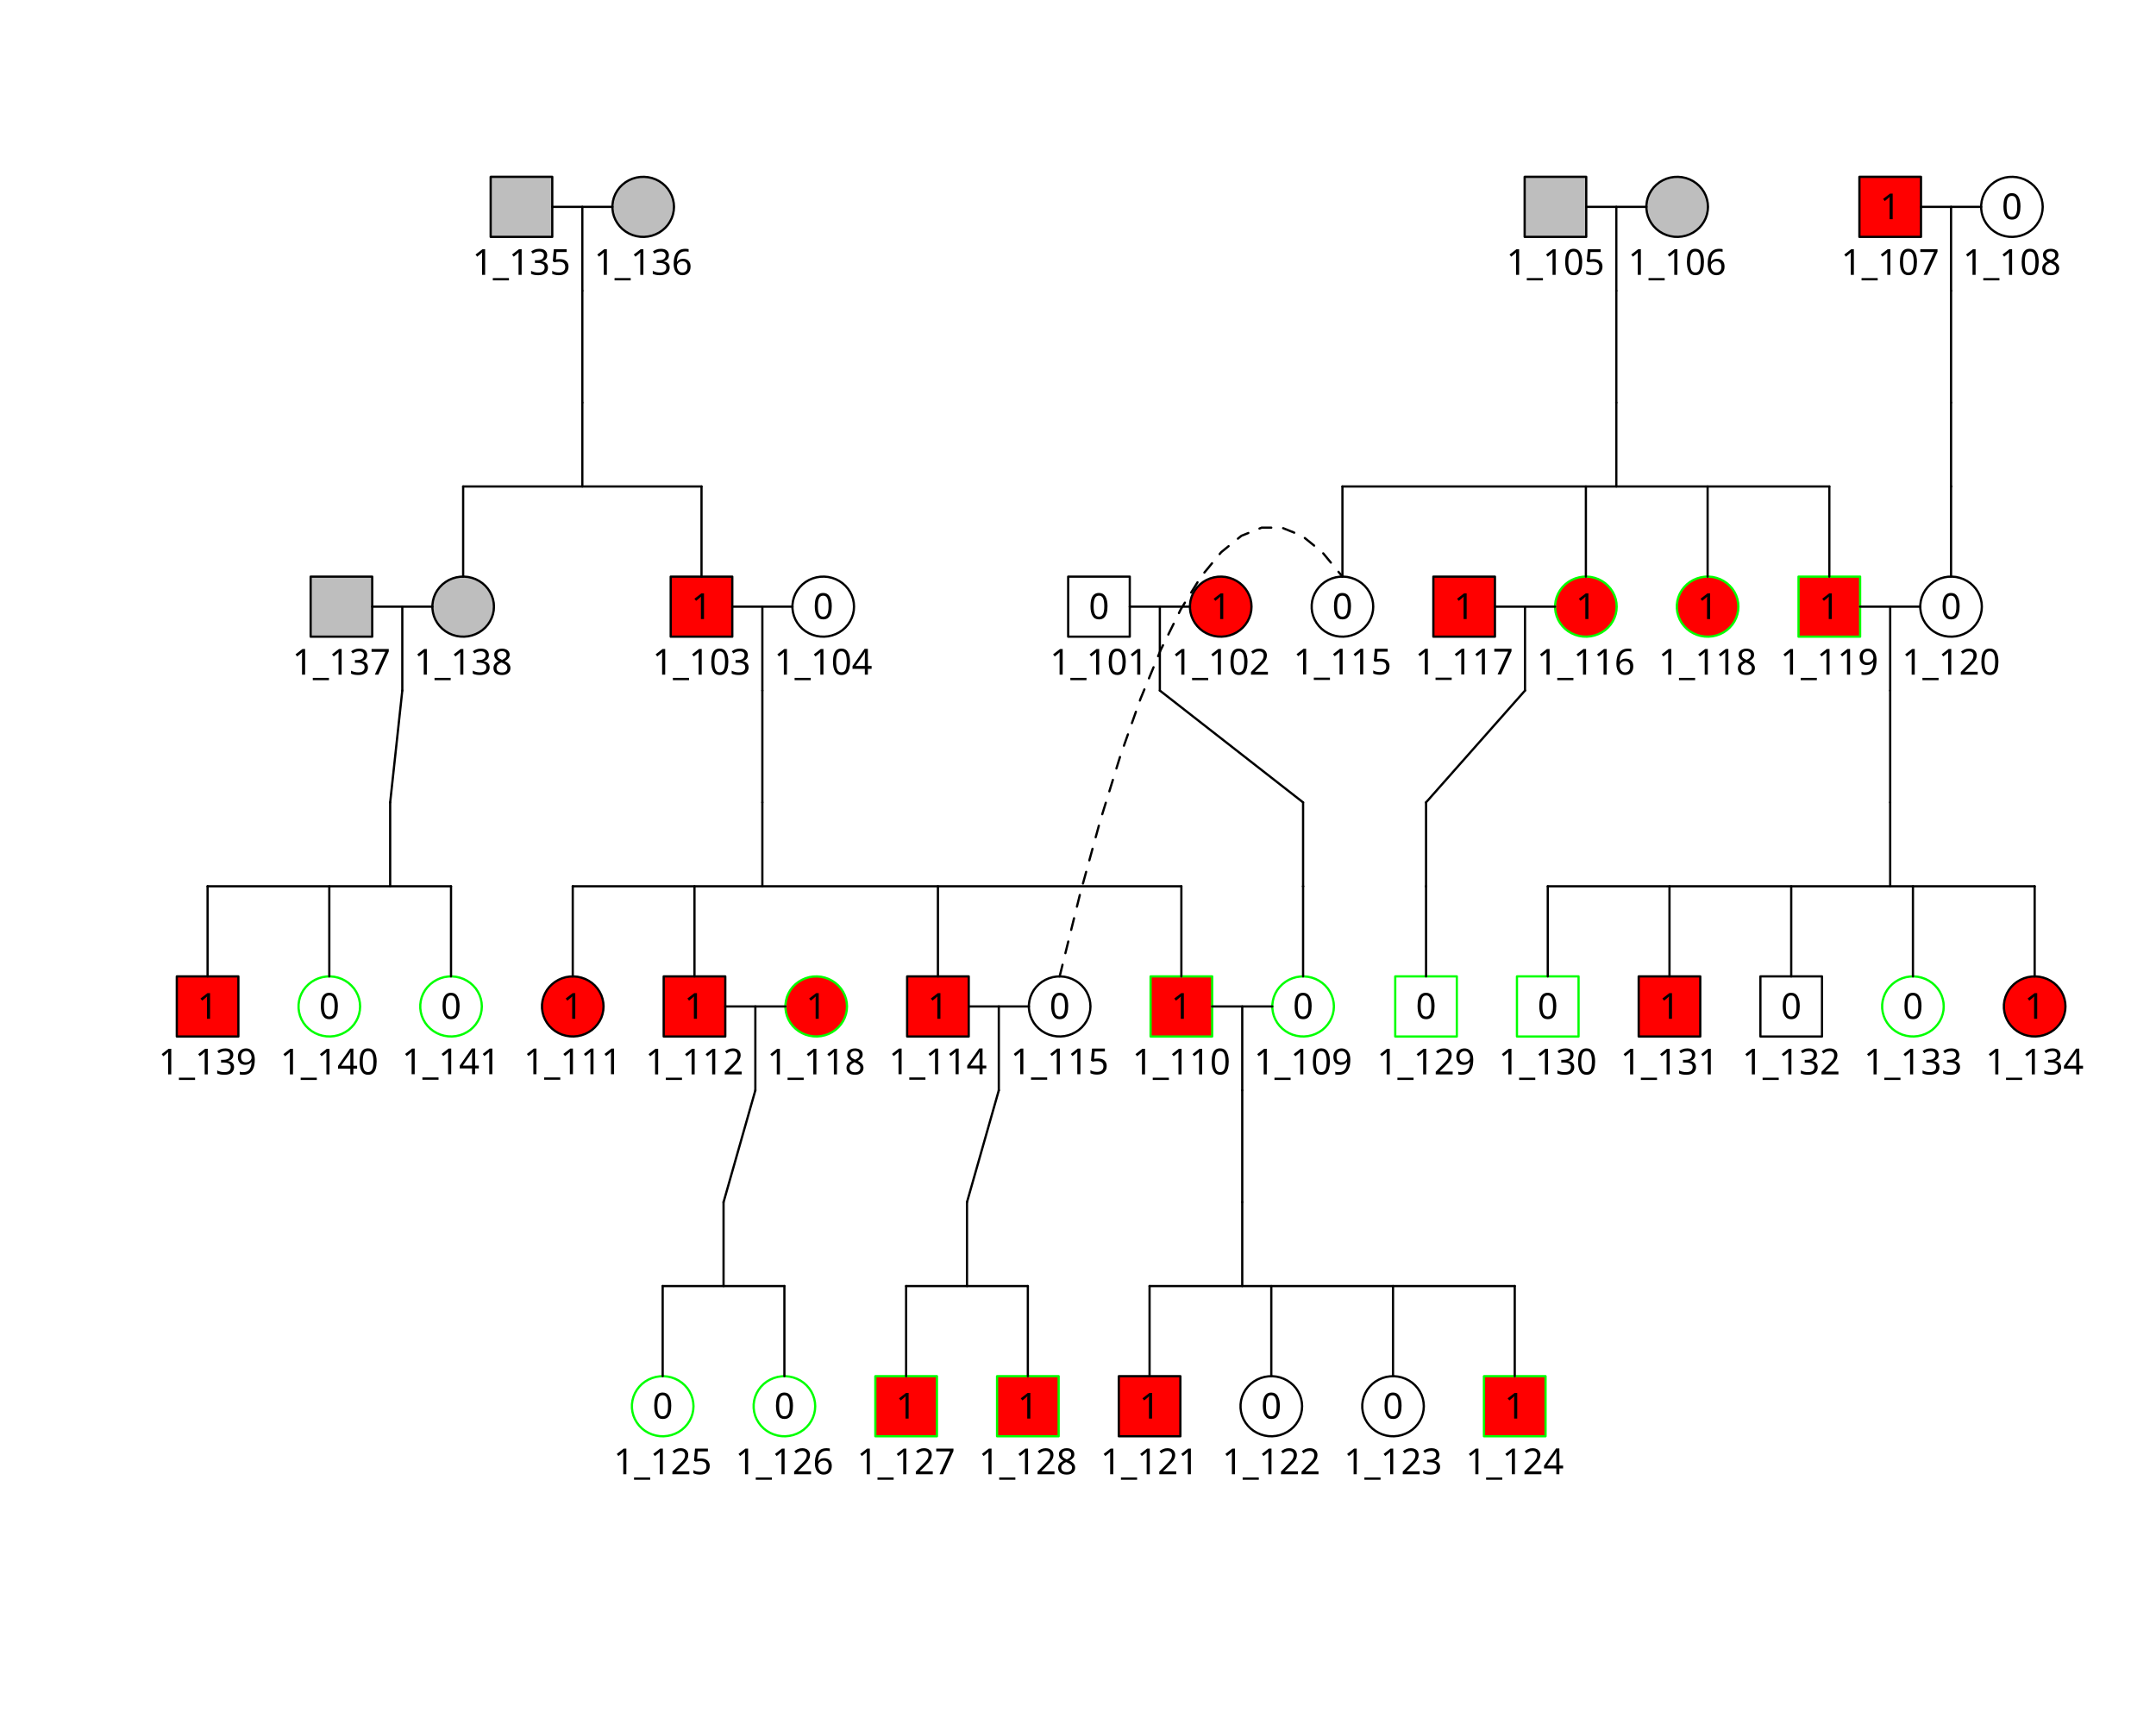
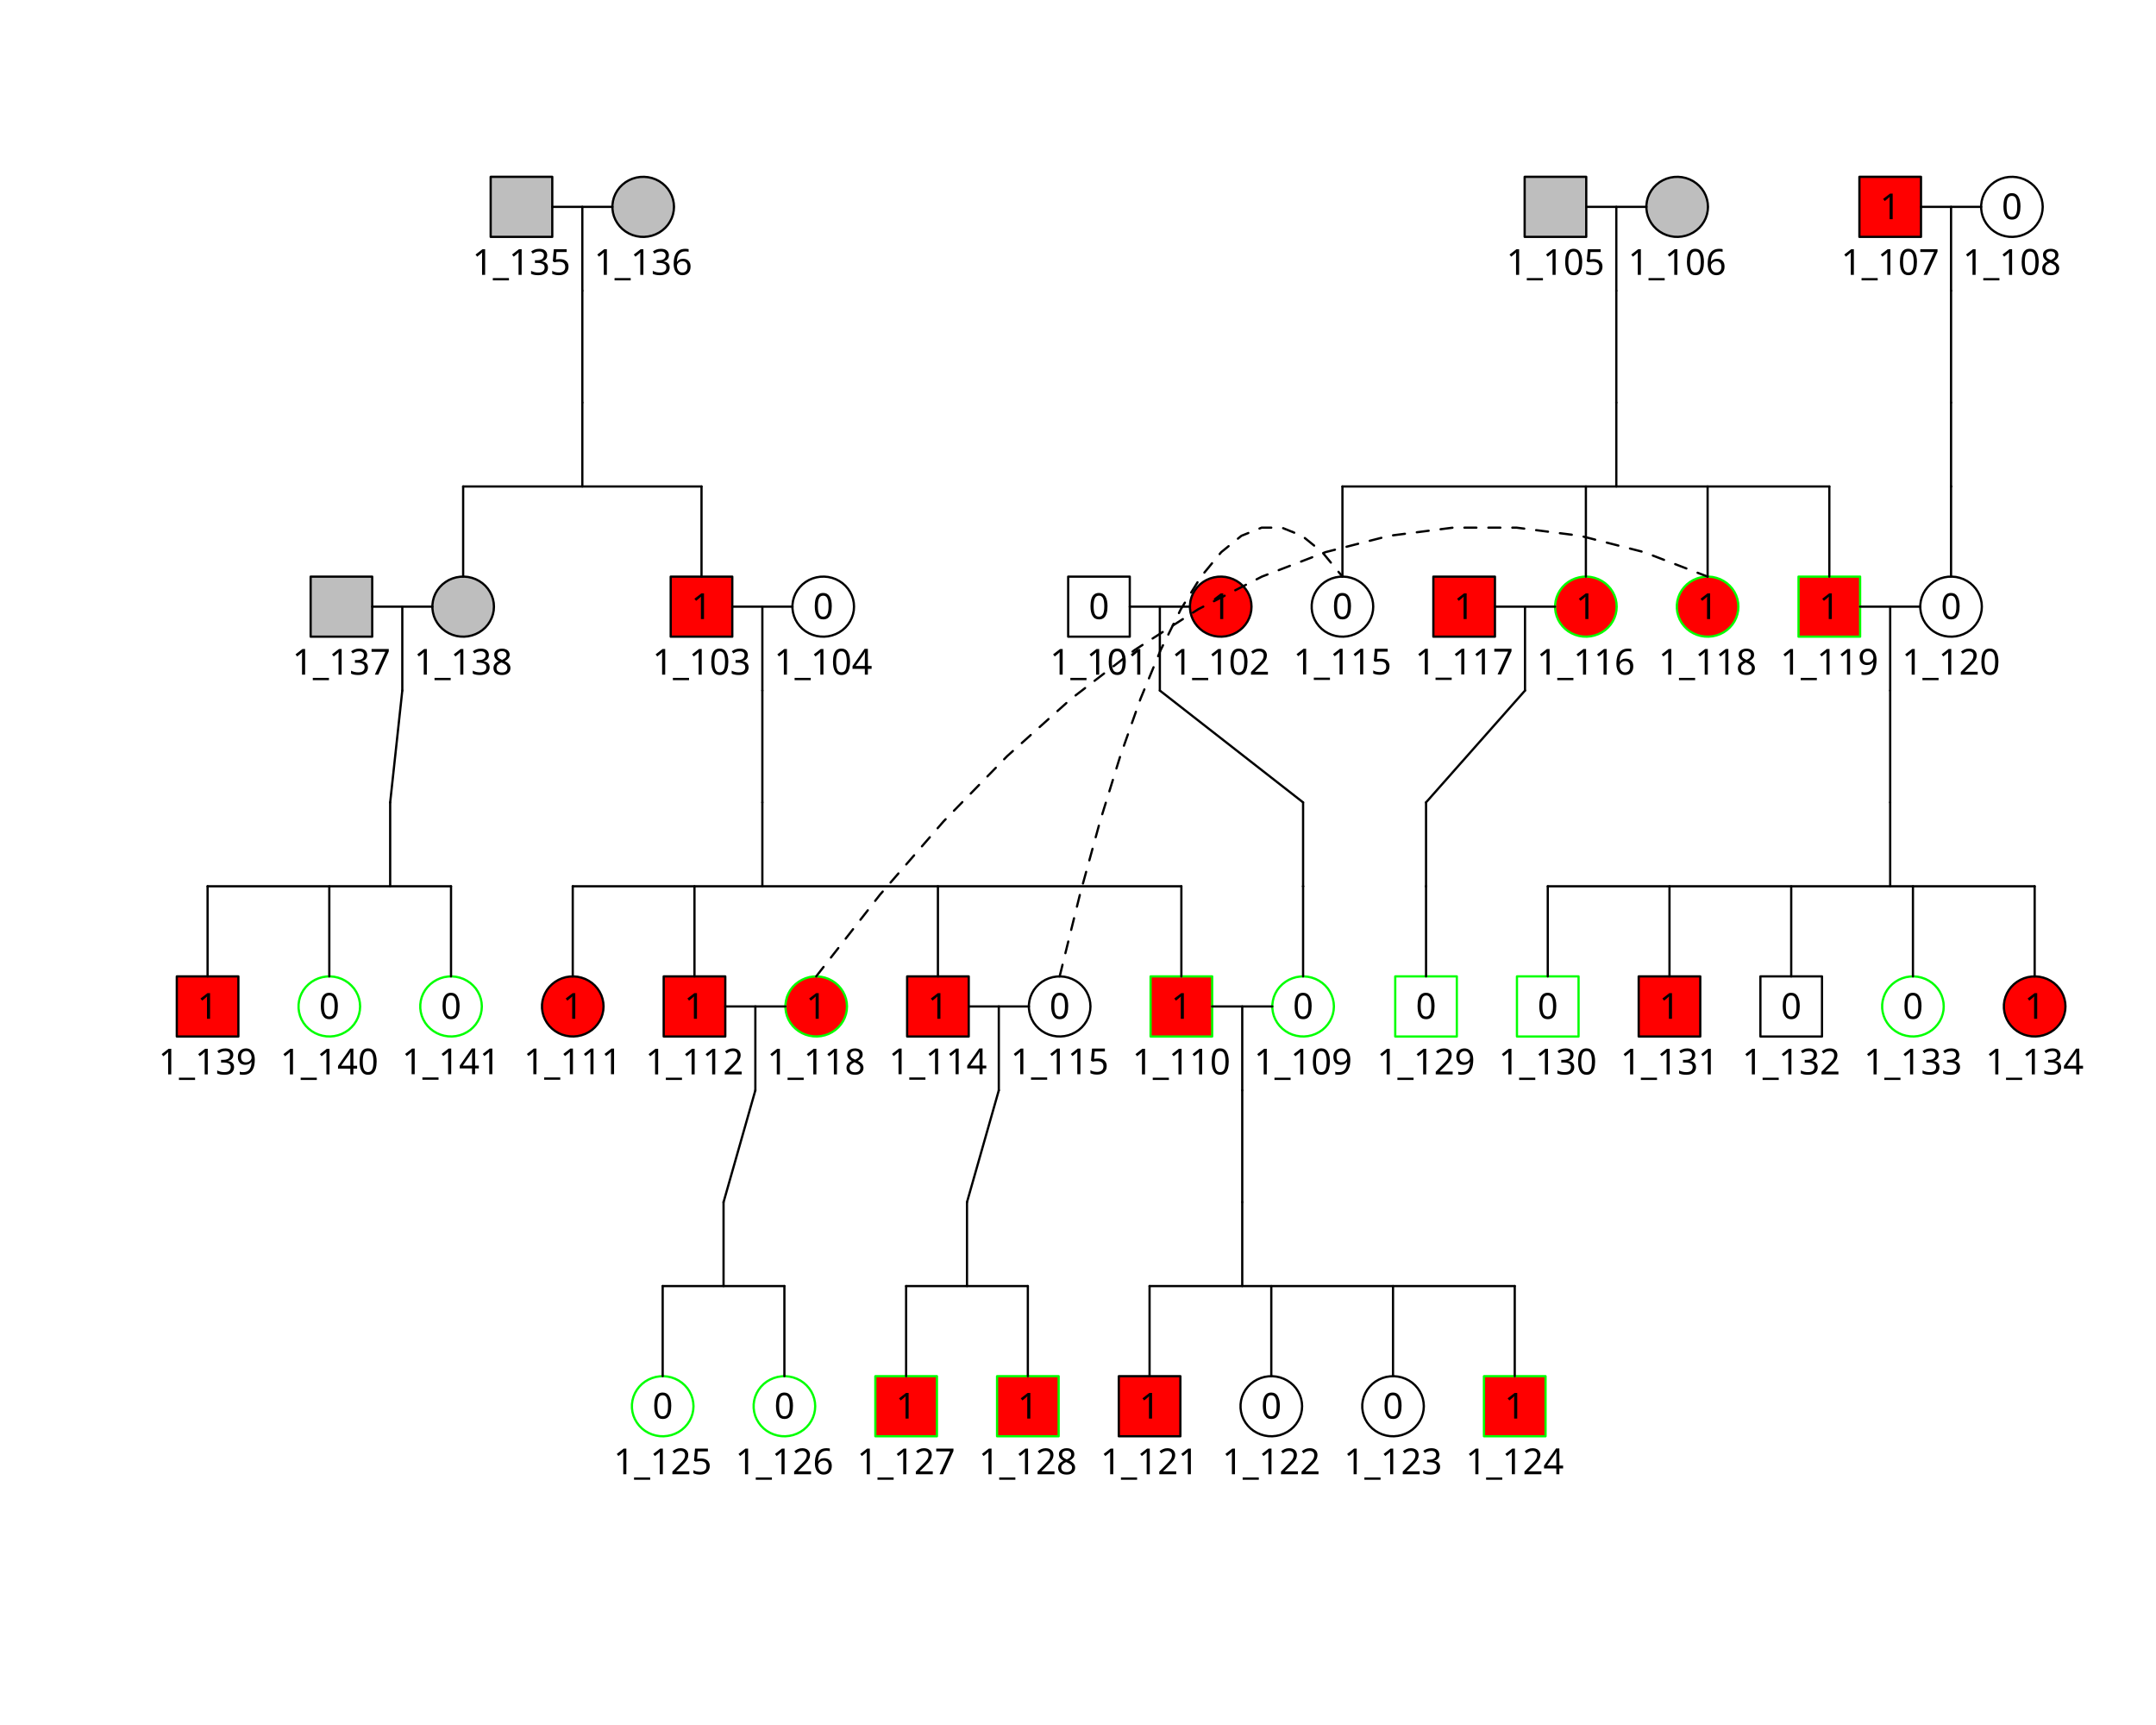
<svg xmlns="http://www.w3.org/2000/svg" class="svglite" data-engine-version="2.0" width="720.00pt" height="576.00pt" viewBox="0 0 720.00 576.00">
  <defs>
    <style type="text/css">
    .svglite line, .svglite polyline, .svglite polygon, .svglite path, .svglite rect, .svglite circle {
      fill: none;
      stroke: #000000;
      stroke-linecap: round;
      stroke-linejoin: round;
      stroke-miterlimit: 10.00;
    }
  </style>
  </defs>
  <rect width="100%" height="100%" style="stroke: none; fill: #FFFFFF;" />
  <defs>
    <clipPath id="cpMC4wMHw3MjAuMDB8MC4wMHw1NzYuMDA=">
      <rect x="0.00" y="0.00" width="720.00" height="576.00" />
    </clipPath>
  </defs>
  <g clip-path="url(#cpMC4wMHw3MjAuMDB8MC4wMHw1NzYuMDA=)">
    <polygon points="163.86,59.04 163.86,79.10 184.43,79.10 184.43,59.04 " style="stroke-width: 0.75; fill: #BEBEBE;" />
    <polygon points="103.74,192.54 103.74,212.60 124.30,212.60 124.30,192.54 " style="stroke-width: 0.75; fill: #BEBEBE;" />
    <polygon points="59.04,326.03 59.04,346.10 79.61,346.10 79.61,326.03 " style="stroke-width: 0.75; fill: #FF0000;" />
    <polygon points="231.59,469.56 231.50,470.84 231.25,472.10 230.84,473.32 230.27,474.48 229.55,475.56 228.69,476.54 227.72,477.40 226.64,478.14 225.47,478.73 224.23,479.18 222.95,479.46 221.63,479.59 220.32,479.55 219.02,479.34 217.75,478.97 216.55,478.45 215.42,477.79 214.39,476.99 213.47,476.06 212.69,475.03 212.04,473.91 211.54,472.72 211.21,471.48 211.04,470.20 211.04,468.92 211.21,467.64 211.54,466.40 212.04,465.21 212.69,464.09 213.47,463.06 214.39,462.13 215.42,461.33 216.55,460.67 217.75,460.15 219.02,459.78 220.32,459.58 221.63,459.53 222.95,459.66 224.23,459.94 225.47,460.39 226.64,460.98 227.72,461.72 228.69,462.58 229.55,463.56 230.27,464.64 230.84,465.80 231.25,467.02 231.50,468.28 231.59,469.56 " style="stroke-width: 0.75; stroke: #00FF00; fill: #FFFFFF;" />
    <polygon points="225.08,69.07 224.99,70.35 224.74,71.62 224.33,72.84 223.75,73.99 223.04,75.07 222.18,76.05 221.21,76.91 220.13,77.65 218.96,78.24 217.72,78.69 216.44,78.97 215.12,79.10 213.81,79.06 212.51,78.85 211.24,78.49 210.04,77.97 208.91,77.30 207.88,76.50 206.96,75.57 206.18,74.54 205.53,73.42 205.03,72.23 204.70,70.99 204.53,69.71 204.53,68.43 204.70,67.15 205.03,65.91 205.53,64.72 206.18,63.60 206.96,62.57 207.88,61.65 208.91,60.84 210.04,60.18 211.24,59.66 212.51,59.29 213.81,59.09 215.12,59.05 216.44,59.17 217.72,59.45 218.96,59.90 220.13,60.49 221.21,61.23 222.18,62.09 223.04,63.07 223.75,64.15 224.33,65.31 224.74,66.53 224.99,67.79 225.08,69.07 " style="stroke-width: 0.75; fill: #BEBEBE;" />
    <polygon points="164.95,202.57 164.87,203.85 164.62,205.11 164.20,206.33 163.63,207.49 162.91,208.57 162.06,209.55 161.08,210.41 160.00,211.15 158.83,211.74 157.60,212.18 156.31,212.47 155.00,212.59 153.68,212.55 152.38,212.35 151.12,211.98 149.91,211.46 148.79,210.80 147.76,209.99 146.84,209.07 146.05,208.04 145.40,206.92 144.91,205.73 144.58,204.49 144.41,203.21 144.41,201.93 144.58,200.65 144.91,199.41 145.40,198.22 146.05,197.10 146.84,196.07 147.76,195.14 148.79,194.34 149.91,193.67 151.12,193.15 152.38,192.79 153.68,192.58 155.00,192.54 156.31,192.66 157.60,192.95 158.83,193.39 160.00,193.99 161.08,194.72 162.06,195.59 162.91,196.57 163.63,197.65 164.20,198.80 164.62,200.02 164.87,201.29 164.95,202.57 " style="stroke-width: 0.75; fill: #BEBEBE;" />
    <polygon points="120.26,336.06 120.17,337.35 119.92,338.61 119.51,339.83 118.93,340.99 118.22,342.06 117.36,343.04 116.39,343.91 115.30,344.64 114.14,345.24 112.90,345.68 111.62,345.97 110.30,346.09 108.99,346.05 107.69,345.84 106.42,345.48 105.22,344.96 104.09,344.29 103.06,343.49 102.14,342.57 101.35,341.54 100.71,340.42 100.21,339.23 99.88,337.98 99.71,336.71 99.71,335.42 99.88,334.15 100.21,332.90 100.71,331.71 101.35,330.59 102.14,329.56 103.06,328.64 104.09,327.84 105.22,327.17 106.42,326.65 107.69,326.28 108.99,326.08 110.30,326.04 111.62,326.16 112.90,326.45 114.14,326.89 115.30,327.49 116.39,328.22 117.36,329.09 118.22,330.06 118.93,331.14 119.51,332.30 119.92,333.52 120.17,334.78 120.26,336.06 " style="stroke-width: 0.75; stroke: #00FF00; fill: #FFFFFF;" />
    <polygon points="272.24,469.56 272.15,470.84 271.90,472.10 271.49,473.32 270.92,474.48 270.20,475.56 269.34,476.54 268.37,477.40 267.29,478.14 266.12,478.73 264.88,479.18 263.60,479.46 262.28,479.59 260.97,479.55 259.67,479.34 258.40,478.97 257.20,478.45 256.07,477.79 255.04,476.99 254.12,476.06 253.34,475.03 252.69,473.91 252.19,472.72 251.86,471.48 251.69,470.20 251.69,468.92 251.86,467.64 252.19,466.40 252.69,465.21 253.34,464.09 254.12,463.06 255.04,462.13 256.07,461.33 257.20,460.67 258.40,460.15 259.67,459.78 260.97,459.58 262.28,459.53 263.60,459.66 264.88,459.94 266.12,460.39 267.29,460.98 268.37,461.72 269.34,462.58 270.20,463.56 270.92,464.64 271.49,465.80 271.90,467.02 272.15,468.28 272.24,469.56 " style="stroke-width: 0.75; stroke: #00FF00; fill: #FFFFFF;" />
    <polygon points="509.16,59.04 509.16,79.10 529.73,79.10 529.73,59.04 " style="stroke-width: 0.75; fill: #BEBEBE;" />
    <polygon points="223.98,192.54 223.98,212.60 244.55,212.60 244.55,192.54 " style="stroke-width: 0.75; fill: #FF0000;" />
    <polygon points="160.91,336.06 160.82,337.35 160.57,338.61 160.16,339.83 159.58,340.99 158.87,342.06 158.01,343.04 157.04,343.91 155.95,344.64 154.79,345.24 153.55,345.68 152.26,345.97 150.95,346.09 149.64,346.05 148.33,345.84 147.07,345.48 145.87,344.96 144.74,344.29 143.71,343.49 142.79,342.57 142.00,341.54 141.36,340.42 140.86,339.23 140.53,337.98 140.36,336.71 140.36,335.42 140.53,334.15 140.86,332.90 141.36,331.71 142.00,330.59 142.79,329.56 143.71,328.64 144.74,327.84 145.87,327.17 147.07,326.65 148.33,326.28 149.64,326.08 150.95,326.04 152.26,326.16 153.55,326.45 154.79,326.89 155.95,327.49 157.04,328.22 158.01,329.09 158.87,330.06 159.58,331.14 160.16,332.30 160.57,333.52 160.82,334.78 160.91,336.06 " style="stroke-width: 0.75; stroke: #00FF00; fill: #FFFFFF;" />
    <polygon points="292.32,459.53 292.32,479.59 312.89,479.59 312.89,459.53 " style="stroke-width: 0.75; stroke: #00FF00; fill: #FF0000;" />
    <polygon points="570.38,69.07 570.29,70.35 570.04,71.62 569.63,72.84 569.06,73.99 568.34,75.07 567.48,76.05 566.51,76.91 565.43,77.65 564.26,78.24 563.02,78.69 561.74,78.97 560.42,79.10 559.11,79.06 557.81,78.85 556.54,78.49 555.34,77.97 554.21,77.30 553.18,76.50 552.26,75.57 551.48,74.54 550.83,73.42 550.33,72.23 550.00,70.99 549.83,69.71 549.83,68.43 550.00,67.15 550.33,65.91 550.83,64.72 551.48,63.60 552.26,62.57 553.18,61.65 554.21,60.84 555.34,60.18 556.54,59.66 557.81,59.29 559.11,59.09 560.42,59.05 561.74,59.17 563.02,59.45 564.26,59.90 565.43,60.49 566.51,61.23 567.48,62.09 568.34,63.07 569.06,64.15 569.63,65.31 570.04,66.53 570.29,67.79 570.38,69.07 " style="stroke-width: 0.75; fill: #BEBEBE;" />
    <polygon points="285.20,202.57 285.12,203.85 284.87,205.11 284.45,206.33 283.88,207.49 283.16,208.57 282.31,209.55 281.33,210.41 280.25,211.15 279.08,211.74 277.84,212.18 276.56,212.47 275.25,212.59 273.93,212.55 272.63,212.35 271.37,211.98 270.16,211.46 269.03,210.80 268.00,209.99 267.09,209.07 266.30,208.04 265.65,206.92 265.16,205.73 264.82,204.49 264.65,203.21 264.65,201.93 264.82,200.65 265.16,199.41 265.65,198.22 266.30,197.10 267.09,196.07 268.00,195.14 269.03,194.34 270.16,193.67 271.37,193.15 272.63,192.79 273.93,192.58 275.25,192.54 276.56,192.66 277.84,192.95 279.08,193.39 280.25,193.99 281.33,194.72 282.31,195.59 283.16,196.57 283.88,197.65 284.45,198.80 284.87,200.02 285.12,201.29 285.20,202.57 " style="stroke-width: 0.75; fill: #FFFFFF;" />
    <polygon points="201.56,336.06 201.47,337.35 201.22,338.61 200.81,339.83 200.23,340.99 199.51,342.06 198.66,343.04 197.69,343.91 196.60,344.64 195.44,345.24 194.20,345.68 192.91,345.97 191.60,346.09 190.29,346.05 188.98,345.84 187.72,345.48 186.52,344.96 185.39,344.29 184.36,343.49 183.44,342.57 182.65,341.54 182.01,340.42 181.51,339.23 181.18,337.98 181.01,336.71 181.01,335.42 181.18,334.15 181.51,332.90 182.01,331.71 182.65,330.59 183.44,329.56 184.36,328.64 185.39,327.84 186.52,327.17 187.72,326.65 188.98,326.28 190.29,326.08 191.60,326.04 192.91,326.16 194.20,326.45 195.44,326.89 196.60,327.49 197.69,328.22 198.66,329.09 199.51,330.06 200.23,331.14 200.81,332.30 201.22,333.52 201.47,334.78 201.56,336.06 " style="stroke-width: 0.75; fill: #FF0000;" />
    <polygon points="332.97,459.53 332.97,479.59 353.54,479.59 353.54,459.53 " style="stroke-width: 0.75; stroke: #00FF00; fill: #FF0000;" />
    <polygon points="620.95,59.04 620.95,79.10 641.52,79.10 641.52,59.04 " style="stroke-width: 0.75; fill: #FF0000;" />
    <polygon points="356.72,192.54 356.72,212.60 377.29,212.60 377.29,192.54 " style="stroke-width: 0.75; fill: #FFFFFF;" />
    <polygon points="221.64,326.03 221.64,346.10 242.21,346.10 242.21,326.03 " style="stroke-width: 0.75; fill: #FF0000;" />
    <polygon points="373.62,459.53 373.62,479.59 394.19,479.59 394.19,459.53 " style="stroke-width: 0.75; fill: #FF0000;" />
    <polygon points="682.17,69.07 682.08,70.35 681.83,71.62 681.41,72.84 680.84,73.99 680.12,75.07 679.27,76.05 678.29,76.91 677.21,77.65 676.04,78.24 674.81,78.69 673.52,78.97 672.21,79.10 670.89,79.06 669.59,78.85 668.33,78.49 667.12,77.97 666.00,77.30 664.97,76.50 664.05,75.57 663.26,74.54 662.62,73.42 662.12,72.23 661.79,70.99 661.62,69.71 661.62,68.43 661.79,67.15 662.12,65.91 662.62,64.72 663.26,63.60 664.05,62.57 664.97,61.65 666.00,60.84 667.12,60.18 668.33,59.66 669.59,59.29 670.89,59.09 672.21,59.05 673.52,59.17 674.81,59.45 676.04,59.90 677.21,60.49 678.29,61.23 679.27,62.09 680.12,63.07 680.84,64.15 681.41,65.31 681.83,66.53 682.08,67.79 682.17,69.07 " style="stroke-width: 0.75; fill: #FFFFFF;" />
    <polygon points="417.94,202.57 417.86,203.85 417.61,205.11 417.19,206.33 416.62,207.49 415.90,208.57 415.05,209.55 414.07,210.41 412.99,211.15 411.82,211.74 410.58,212.18 409.30,212.47 407.99,212.59 406.67,212.55 405.37,212.35 404.11,211.98 402.90,211.46 401.77,210.80 400.74,209.99 399.83,209.07 399.04,208.04 398.39,206.92 397.90,205.73 397.56,204.49 397.40,203.21 397.40,201.93 397.56,200.65 397.90,199.41 398.39,198.22 399.04,197.10 399.83,196.07 400.74,195.14 401.77,194.34 402.90,193.67 404.11,193.15 405.37,192.79 406.67,192.58 407.99,192.54 409.30,192.66 410.58,192.95 411.82,193.39 412.99,193.99 414.07,194.72 415.05,195.59 415.90,196.57 416.62,197.65 417.19,198.80 417.61,200.02 417.86,201.29 417.94,202.57 " style="stroke-width: 0.75; fill: #FF0000;" />
    <polygon points="282.86,336.06 282.77,337.35 282.52,338.61 282.10,339.83 281.53,340.99 280.81,342.06 279.96,343.04 278.98,343.91 277.90,344.64 276.74,345.24 275.50,345.68 274.21,345.97 272.90,346.09 271.59,346.05 270.28,345.84 269.02,345.48 267.82,344.96 266.69,344.29 265.66,343.49 264.74,342.57 263.95,341.54 263.31,340.42 262.81,339.23 262.48,337.98 262.31,336.71 262.31,335.42 262.48,334.15 262.81,332.90 263.31,331.71 263.95,330.59 264.74,329.56 265.66,328.64 266.69,327.84 267.82,327.17 269.02,326.65 270.28,326.28 271.59,326.08 272.90,326.04 274.21,326.16 275.50,326.45 276.74,326.89 277.90,327.49 278.98,328.22 279.96,329.09 280.81,330.06 281.53,331.14 282.10,332.30 282.52,333.52 282.77,334.78 282.86,336.06 " style="stroke-width: 0.75; stroke: #00FF00; fill: #FF0000;" />
    <polygon points="434.84,469.56 434.75,470.84 434.50,472.10 434.09,473.32 433.51,474.48 432.80,475.56 431.94,476.54 430.97,477.40 429.88,478.14 428.72,478.73 427.48,479.18 426.19,479.46 424.88,479.59 423.57,479.55 422.27,479.34 421.00,478.97 419.80,478.45 418.67,477.79 417.64,476.99 416.72,476.06 415.93,475.03 415.29,473.91 414.79,472.72 414.46,471.48 414.29,470.20 414.29,468.92 414.46,467.64 414.79,466.40 415.29,465.21 415.93,464.09 416.72,463.06 417.64,462.13 418.67,461.33 419.80,460.67 421.00,460.15 422.27,459.78 423.57,459.58 424.88,459.53 426.19,459.66 427.48,459.94 428.72,460.39 429.88,460.98 430.97,461.72 431.94,462.58 432.80,463.56 433.51,464.64 434.09,465.80 434.50,467.02 434.75,468.28 434.84,469.56 " style="stroke-width: 0.75; fill: #FFFFFF;" />
    <polygon points="458.59,202.57 458.51,203.85 458.26,205.11 457.84,206.33 457.27,207.49 456.55,208.57 455.70,209.55 454.72,210.41 453.64,211.15 452.47,211.74 451.23,212.18 449.95,212.47 448.64,212.59 447.32,212.55 446.02,212.35 444.76,211.98 443.55,211.46 442.42,210.80 441.39,209.99 440.48,209.07 439.69,208.04 439.04,206.92 438.55,205.73 438.21,204.49 438.05,203.21 438.05,201.93 438.21,200.65 438.55,199.41 439.04,198.22 439.69,197.10 440.48,196.07 441.39,195.14 442.42,194.34 443.55,193.67 444.76,193.15 446.02,192.79 447.32,192.58 448.64,192.54 449.95,192.66 451.23,192.95 452.47,193.39 453.64,193.99 454.72,194.72 455.70,195.59 456.55,196.57 457.27,197.65 457.84,198.80 458.26,200.02 458.51,201.29 458.59,202.57 " style="stroke-width: 0.75; fill: #FFFFFF;" />
    <polygon points="302.94,326.03 302.94,346.10 323.51,346.10 323.51,326.03 " style="stroke-width: 0.75; fill: #FF0000;" />
    <polygon points="475.49,469.56 475.40,470.84 475.15,472.10 474.74,473.32 474.16,474.48 473.44,475.56 472.59,476.54 471.62,477.40 470.53,478.14 469.37,478.73 468.13,479.18 466.84,479.46 465.53,479.59 464.22,479.55 462.91,479.34 461.65,478.97 460.45,478.45 459.32,477.79 458.29,476.99 457.37,476.06 456.58,475.03 455.94,473.91 455.44,472.72 455.11,471.48 454.94,470.20 454.94,468.92 455.11,467.64 455.44,466.40 455.94,465.21 456.58,464.09 457.37,463.06 458.29,462.13 459.32,461.33 460.45,460.67 461.65,460.15 462.91,459.78 464.22,459.58 465.53,459.53 466.84,459.66 468.13,459.94 469.37,460.39 470.53,460.98 471.62,461.72 472.59,462.58 473.44,463.56 474.16,464.64 474.74,465.80 475.15,467.02 475.40,468.28 475.49,469.56 " style="stroke-width: 0.75; fill: #FFFFFF;" />
    <polygon points="478.67,192.54 478.67,212.60 499.24,212.60 499.24,192.54 " style="stroke-width: 0.75; fill: #FF0000;" />
    <polygon points="364.16,336.06 364.07,337.35 363.82,338.61 363.40,339.83 362.83,340.99 362.11,342.06 361.26,343.04 360.28,343.91 359.20,344.64 358.03,345.24 356.80,345.68 355.51,345.97 354.20,346.09 352.88,346.05 351.58,345.84 350.32,345.48 349.12,344.96 347.99,344.29 346.96,343.49 346.04,342.57 345.25,341.54 344.61,340.42 344.11,339.23 343.78,337.98 343.61,336.71 343.61,335.42 343.78,334.15 344.11,332.90 344.61,331.71 345.25,330.59 346.04,329.56 346.96,328.64 347.99,327.84 349.12,327.17 350.32,326.65 351.58,326.28 352.88,326.08 354.20,326.04 355.51,326.16 356.80,326.45 358.03,326.89 359.20,327.49 360.28,328.22 361.26,329.09 362.11,330.06 362.83,331.14 363.40,332.30 363.82,333.52 364.07,334.78 364.16,336.06 " style="stroke-width: 0.75; fill: #FFFFFF;" />
    <polygon points="495.57,459.53 495.57,479.59 516.14,479.59 516.14,459.53 " style="stroke-width: 0.75; stroke: #00FF00; fill: #FF0000;" />
    <polygon points="539.89,202.57 539.81,203.85 539.56,205.11 539.14,206.33 538.57,207.49 537.85,208.57 536.99,209.55 536.02,210.41 534.94,211.15 533.77,211.74 532.53,212.18 531.25,212.47 529.94,212.59 528.62,212.55 527.32,212.35 526.06,211.98 524.85,211.46 523.72,210.80 522.69,209.99 521.78,209.07 520.99,208.04 520.34,206.92 519.85,205.73 519.51,204.49 519.34,203.21 519.34,201.93 519.51,200.65 519.85,199.41 520.34,198.22 520.99,197.10 521.78,196.07 522.69,195.14 523.72,194.34 524.85,193.67 526.06,193.15 527.32,192.79 528.62,192.58 529.94,192.54 531.25,192.66 532.53,192.95 533.77,193.39 534.94,193.99 536.02,194.72 536.99,195.59 537.85,196.57 538.57,197.65 539.14,198.80 539.56,200.02 539.81,201.29 539.89,202.57 " style="stroke-width: 0.75; stroke: #00FF00; fill: #FF0000;" />
    <polygon points="384.24,326.03 384.24,346.10 404.81,346.10 404.81,326.03 " style="stroke-width: 0.75; stroke: #00FF00; fill: #FF0000;" />
    <polygon points="580.54,202.57 580.46,203.85 580.20,205.11 579.79,206.33 579.22,207.49 578.50,208.57 577.64,209.55 576.67,210.41 575.59,211.15 574.42,211.74 573.18,212.18 571.90,212.47 570.59,212.59 569.27,212.55 567.97,212.35 566.71,211.98 565.50,211.46 564.37,210.80 563.34,209.99 562.43,209.07 561.64,208.04 560.99,206.92 560.50,205.73 560.16,204.49 559.99,203.21 559.99,201.93 560.16,200.65 560.50,199.41 560.99,198.22 561.64,197.10 562.43,196.07 563.34,195.14 564.37,194.34 565.50,193.67 566.71,193.15 567.97,192.79 569.27,192.58 570.59,192.54 571.90,192.66 573.18,192.95 574.42,193.39 575.59,193.99 576.67,194.72 577.64,195.59 578.50,196.57 579.22,197.65 579.79,198.80 580.20,200.02 580.46,201.29 580.54,202.57 " style="stroke-width: 0.75; stroke: #00FF00; fill: #FF0000;" />
    <polygon points="445.46,336.06 445.37,337.35 445.12,338.61 444.70,339.83 444.13,340.99 443.41,342.06 442.56,343.04 441.58,343.91 440.50,344.64 439.33,345.24 438.10,345.68 436.81,345.97 435.50,346.09 434.18,346.05 432.88,345.84 431.62,345.48 430.41,344.96 429.29,344.29 428.26,343.49 427.34,342.57 426.55,341.54 425.91,340.42 425.41,339.23 425.08,337.98 424.91,336.71 424.91,335.42 425.08,334.15 425.41,332.90 425.91,331.71 426.55,330.59 427.34,329.56 428.26,328.64 429.29,327.84 430.41,327.17 431.62,326.65 432.88,326.28 434.18,326.08 435.50,326.04 436.81,326.16 438.10,326.45 439.33,326.89 440.50,327.49 441.58,328.22 442.56,329.09 443.41,330.06 444.13,331.14 444.70,332.30 445.12,333.52 445.37,334.78 445.46,336.06 " style="stroke-width: 0.75; stroke: #00FF00; fill: #FFFFFF;" />
    <polygon points="600.62,192.54 600.62,212.60 621.19,212.60 621.19,192.54 " style="stroke-width: 0.75; stroke: #00FF00; fill: #FF0000;" />
    <polygon points="465.94,326.03 465.94,346.10 486.51,346.10 486.51,326.03 " style="stroke-width: 0.75; stroke: #00FF00; fill: #FFFFFF;" />
    <polygon points="661.84,202.57 661.76,203.85 661.50,205.11 661.09,206.33 660.52,207.49 659.80,208.57 658.94,209.55 657.97,210.41 656.89,211.15 655.72,211.74 654.48,212.18 653.20,212.47 651.89,212.59 650.57,212.55 649.27,212.35 648.00,211.98 646.80,211.46 645.67,210.80 644.64,209.99 643.73,209.07 642.94,208.04 642.29,206.92 641.80,205.73 641.46,204.49 641.29,203.21 641.29,201.93 641.46,200.65 641.80,199.41 642.29,198.22 642.94,197.10 643.73,196.07 644.64,195.14 645.67,194.34 646.80,193.67 648.00,193.15 649.27,192.79 650.57,192.58 651.89,192.54 653.20,192.66 654.48,192.95 655.72,193.39 656.89,193.99 657.97,194.72 658.94,195.59 659.80,196.57 660.52,197.65 661.09,198.80 661.50,200.02 661.76,201.29 661.84,202.57 " style="stroke-width: 0.75; fill: #FFFFFF;" />
    <polygon points="506.59,326.03 506.59,346.10 527.16,346.10 527.16,326.03 " style="stroke-width: 0.75; stroke: #00FF00; fill: #FFFFFF;" />
    <polygon points="547.24,326.03 547.24,346.10 567.81,346.10 567.81,326.03 " style="stroke-width: 0.75; fill: #FF0000;" />
    <polygon points="587.89,326.03 587.89,346.10 608.46,346.10 608.46,326.03 " style="stroke-width: 0.75; fill: #FFFFFF;" />
    <polygon points="649.11,336.06 649.03,337.35 648.77,338.61 648.36,339.83 647.79,340.99 647.07,342.06 646.21,343.04 645.24,343.91 644.16,344.64 642.99,345.24 641.75,345.68 640.47,345.97 639.16,346.09 637.84,346.05 636.54,345.84 635.27,345.48 634.07,344.96 632.94,344.29 631.91,343.49 631.00,342.57 630.21,341.54 629.56,340.42 629.07,339.23 628.73,337.98 628.56,336.71 628.56,335.42 628.73,334.15 629.07,332.90 629.56,331.71 630.21,330.59 631.00,329.56 631.91,328.64 632.94,327.84 634.07,327.17 635.27,326.65 636.54,326.28 637.84,326.08 639.16,326.04 640.47,326.16 641.75,326.45 642.99,326.89 644.16,327.49 645.24,328.22 646.21,329.09 647.07,330.06 647.79,331.14 648.36,332.30 648.77,333.52 649.03,334.78 649.11,336.06 " style="stroke-width: 0.75; stroke: #00FF00; fill: #FFFFFF;" />
    <polygon points="689.76,336.06 689.68,337.35 689.42,338.61 689.01,339.83 688.44,340.99 687.72,342.06 686.86,343.04 685.89,343.91 684.81,344.64 683.64,345.24 682.40,345.68 681.12,345.97 679.81,346.09 678.49,346.05 677.19,345.84 675.92,345.48 674.72,344.96 673.59,344.29 672.56,343.49 671.65,342.57 670.86,341.54 670.21,340.42 669.72,339.23 669.38,337.98 669.21,336.71 669.21,335.42 669.38,334.15 669.72,332.90 670.21,331.71 670.86,330.59 671.65,329.56 672.56,328.64 673.59,327.84 674.72,327.17 675.92,326.65 677.19,326.28 678.49,326.08 679.81,326.04 681.12,326.16 682.40,326.45 683.64,326.89 684.81,327.49 685.89,328.22 686.86,329.09 687.72,330.06 688.44,331.14 689.01,332.30 689.42,333.52 689.68,334.78 689.76,336.06 " style="stroke-width: 0.75; fill: #FF0000;" />
    <text x="69.32" y="340.19" text-anchor="middle" style="font-size: 12.00px; font-family: sans;" textLength="6.67px" lengthAdjust="spacingAndGlyphs">1</text>
    <text x="221.32" y="473.69" text-anchor="middle" style="font-size: 12.00px; font-family: sans;" textLength="6.67px" lengthAdjust="spacingAndGlyphs">0</text>
    <text x="109.98" y="340.20" text-anchor="middle" style="font-size: 12.00px; font-family: sans;" textLength="6.67px" lengthAdjust="spacingAndGlyphs">0</text>
    <text x="261.97" y="473.69" text-anchor="middle" style="font-size: 12.00px; font-family: sans;" textLength="6.67px" lengthAdjust="spacingAndGlyphs">0</text>
    <text x="234.27" y="206.70" text-anchor="middle" style="font-size: 12.00px; font-family: sans;" textLength="6.67px" lengthAdjust="spacingAndGlyphs">1</text>
    <text x="150.63" y="340.20" text-anchor="middle" style="font-size: 12.00px; font-family: sans;" textLength="6.67px" lengthAdjust="spacingAndGlyphs">0</text>
    <text x="302.60" y="473.69" text-anchor="middle" style="font-size: 12.00px; font-family: sans;" textLength="6.67px" lengthAdjust="spacingAndGlyphs">1</text>
    <text x="274.93" y="206.70" text-anchor="middle" style="font-size: 12.00px; font-family: sans;" textLength="6.67px" lengthAdjust="spacingAndGlyphs">0</text>
    <text x="191.28" y="340.19" text-anchor="middle" style="font-size: 12.00px; font-family: sans;" textLength="6.67px" lengthAdjust="spacingAndGlyphs">1</text>
    <text x="343.25" y="473.69" text-anchor="middle" style="font-size: 12.00px; font-family: sans;" textLength="6.67px" lengthAdjust="spacingAndGlyphs">1</text>
    <text x="631.23" y="73.20" text-anchor="middle" style="font-size: 12.00px; font-family: sans;" textLength="6.67px" lengthAdjust="spacingAndGlyphs">1</text>
    <text x="367.01" y="206.70" text-anchor="middle" style="font-size: 12.00px; font-family: sans;" textLength="6.67px" lengthAdjust="spacingAndGlyphs">0</text>
    <text x="231.92" y="340.19" text-anchor="middle" style="font-size: 12.00px; font-family: sans;" textLength="6.67px" lengthAdjust="spacingAndGlyphs">1</text>
    <text x="383.90" y="473.69" text-anchor="middle" style="font-size: 12.00px; font-family: sans;" textLength="6.67px" lengthAdjust="spacingAndGlyphs">1</text>
    <text x="671.89" y="73.20" text-anchor="middle" style="font-size: 12.00px; font-family: sans;" textLength="6.67px" lengthAdjust="spacingAndGlyphs">0</text>
    <text x="407.67" y="206.70" text-anchor="middle" style="font-size: 12.00px; font-family: sans;" textLength="6.67px" lengthAdjust="spacingAndGlyphs">1</text>
    <text x="272.58" y="340.19" text-anchor="middle" style="font-size: 12.00px; font-family: sans;" textLength="6.67px" lengthAdjust="spacingAndGlyphs">1</text>
    <text x="424.56" y="473.69" text-anchor="middle" style="font-size: 12.00px; font-family: sans;" textLength="6.67px" lengthAdjust="spacingAndGlyphs">0</text>
    <text x="448.32" y="206.70" text-anchor="middle" style="font-size: 12.00px; font-family: sans;" textLength="6.67px" lengthAdjust="spacingAndGlyphs">0</text>
    <text x="313.22" y="340.19" text-anchor="middle" style="font-size: 12.00px; font-family: sans;" textLength="6.67px" lengthAdjust="spacingAndGlyphs">1</text>
    <text x="465.21" y="473.69" text-anchor="middle" style="font-size: 12.00px; font-family: sans;" textLength="6.67px" lengthAdjust="spacingAndGlyphs">0</text>
    <text x="488.96" y="206.70" text-anchor="middle" style="font-size: 12.00px; font-family: sans;" textLength="6.67px" lengthAdjust="spacingAndGlyphs">1</text>
    <text x="353.88" y="340.20" text-anchor="middle" style="font-size: 12.00px; font-family: sans;" textLength="6.67px" lengthAdjust="spacingAndGlyphs">0</text>
    <text x="505.85" y="473.69" text-anchor="middle" style="font-size: 12.00px; font-family: sans;" textLength="6.67px" lengthAdjust="spacingAndGlyphs">1</text>
    <text x="529.62" y="206.70" text-anchor="middle" style="font-size: 12.00px; font-family: sans;" textLength="6.67px" lengthAdjust="spacingAndGlyphs">1</text>
    <text x="394.52" y="340.19" text-anchor="middle" style="font-size: 12.00px; font-family: sans;" textLength="6.67px" lengthAdjust="spacingAndGlyphs">1</text>
    <text x="570.27" y="206.70" text-anchor="middle" style="font-size: 12.00px; font-family: sans;" textLength="6.67px" lengthAdjust="spacingAndGlyphs">1</text>
    <text x="435.18" y="340.20" text-anchor="middle" style="font-size: 12.00px; font-family: sans;" textLength="6.67px" lengthAdjust="spacingAndGlyphs">0</text>
    <text x="610.91" y="206.70" text-anchor="middle" style="font-size: 12.00px; font-family: sans;" textLength="6.67px" lengthAdjust="spacingAndGlyphs">1</text>
    <text x="476.23" y="340.20" text-anchor="middle" style="font-size: 12.00px; font-family: sans;" textLength="6.67px" lengthAdjust="spacingAndGlyphs">0</text>
    <text x="651.57" y="206.70" text-anchor="middle" style="font-size: 12.00px; font-family: sans;" textLength="6.67px" lengthAdjust="spacingAndGlyphs">0</text>
    <text x="516.88" y="340.20" text-anchor="middle" style="font-size: 12.00px; font-family: sans;" textLength="6.67px" lengthAdjust="spacingAndGlyphs">0</text>
    <text x="557.53" y="340.19" text-anchor="middle" style="font-size: 12.00px; font-family: sans;" textLength="6.67px" lengthAdjust="spacingAndGlyphs">1</text>
    <text x="598.18" y="340.20" text-anchor="middle" style="font-size: 12.00px; font-family: sans;" textLength="6.67px" lengthAdjust="spacingAndGlyphs">0</text>
    <text x="638.84" y="340.20" text-anchor="middle" style="font-size: 12.00px; font-family: sans;" textLength="6.67px" lengthAdjust="spacingAndGlyphs">0</text>
    <text x="679.49" y="340.19" text-anchor="middle" style="font-size: 12.00px; font-family: sans;" textLength="6.67px" lengthAdjust="spacingAndGlyphs">1</text>
    <text x="174.14" y="91.77" text-anchor="middle" style="font-size: 12.00px; font-family: sans;" textLength="33.37px" lengthAdjust="spacingAndGlyphs">1_135</text>
    <text x="114.02" y="225.27" text-anchor="middle" style="font-size: 12.00px; font-family: sans;" textLength="33.37px" lengthAdjust="spacingAndGlyphs">1_137</text>
    <text x="69.32" y="358.76" text-anchor="middle" style="font-size: 12.00px; font-family: sans;" textLength="33.37px" lengthAdjust="spacingAndGlyphs">1_139</text>
    <text x="221.30" y="492.26" text-anchor="middle" style="font-size: 12.00px; font-family: sans;" textLength="33.37px" lengthAdjust="spacingAndGlyphs">1_125</text>
    <text x="214.79" y="91.77" text-anchor="middle" style="font-size: 12.00px; font-family: sans;" textLength="33.37px" lengthAdjust="spacingAndGlyphs">1_136</text>
    <text x="154.67" y="225.27" text-anchor="middle" style="font-size: 12.00px; font-family: sans;" textLength="33.37px" lengthAdjust="spacingAndGlyphs">1_138</text>
    <text x="109.97" y="358.76" text-anchor="middle" style="font-size: 12.00px; font-family: sans;" textLength="33.37px" lengthAdjust="spacingAndGlyphs">1_140</text>
    <text x="261.95" y="492.26" text-anchor="middle" style="font-size: 12.00px; font-family: sans;" textLength="33.37px" lengthAdjust="spacingAndGlyphs">1_126</text>
    <text x="519.44" y="91.77" text-anchor="middle" style="font-size: 12.00px; font-family: sans;" textLength="33.37px" lengthAdjust="spacingAndGlyphs">1_105</text>
    <text x="234.27" y="225.27" text-anchor="middle" style="font-size: 12.00px; font-family: sans;" textLength="33.37px" lengthAdjust="spacingAndGlyphs">1_103</text>
    <text x="150.62" y="358.70" text-anchor="middle" style="font-size: 12.00px; font-family: sans;" textLength="33.37px" lengthAdjust="spacingAndGlyphs">1_141</text>
    <text x="302.60" y="492.26" text-anchor="middle" style="font-size: 12.00px; font-family: sans;" textLength="33.37px" lengthAdjust="spacingAndGlyphs">1_127</text>
    <text x="560.09" y="91.77" text-anchor="middle" style="font-size: 12.00px; font-family: sans;" textLength="33.37px" lengthAdjust="spacingAndGlyphs">1_106</text>
    <text x="274.92" y="225.27" text-anchor="middle" style="font-size: 12.00px; font-family: sans;" textLength="33.37px" lengthAdjust="spacingAndGlyphs">1_104</text>
    <text x="191.27" y="358.70" text-anchor="middle" style="font-size: 12.00px; font-family: sans;" textLength="33.37px" lengthAdjust="spacingAndGlyphs">1_111</text>
    <text x="343.25" y="492.26" text-anchor="middle" style="font-size: 12.00px; font-family: sans;" textLength="33.37px" lengthAdjust="spacingAndGlyphs">1_128</text>
    <text x="631.23" y="91.77" text-anchor="middle" style="font-size: 12.00px; font-family: sans;" textLength="33.37px" lengthAdjust="spacingAndGlyphs">1_107</text>
    <text x="367.01" y="225.27" text-anchor="middle" style="font-size: 12.00px; font-family: sans;" textLength="33.37px" lengthAdjust="spacingAndGlyphs">1_101</text>
    <text x="231.92" y="358.76" text-anchor="middle" style="font-size: 12.00px; font-family: sans;" textLength="33.37px" lengthAdjust="spacingAndGlyphs">1_112</text>
    <text x="383.90" y="492.26" text-anchor="middle" style="font-size: 12.00px; font-family: sans;" textLength="33.37px" lengthAdjust="spacingAndGlyphs">1_121</text>
    <text x="671.88" y="91.77" text-anchor="middle" style="font-size: 12.00px; font-family: sans;" textLength="33.37px" lengthAdjust="spacingAndGlyphs">1_108</text>
    <text x="407.66" y="225.27" text-anchor="middle" style="font-size: 12.00px; font-family: sans;" textLength="33.37px" lengthAdjust="spacingAndGlyphs">1_102</text>
    <text x="272.57" y="358.76" text-anchor="middle" style="font-size: 12.00px; font-family: sans;" textLength="33.37px" lengthAdjust="spacingAndGlyphs">1_118</text>
    <text x="424.55" y="492.26" text-anchor="middle" style="font-size: 12.00px; font-family: sans;" textLength="33.37px" lengthAdjust="spacingAndGlyphs">1_122</text>
    <text x="448.31" y="225.20" text-anchor="middle" style="font-size: 12.00px; font-family: sans;" textLength="33.37px" lengthAdjust="spacingAndGlyphs">1_115</text>
    <text x="313.22" y="358.70" text-anchor="middle" style="font-size: 12.00px; font-family: sans;" textLength="33.37px" lengthAdjust="spacingAndGlyphs">1_114</text>
    <text x="465.20" y="492.26" text-anchor="middle" style="font-size: 12.00px; font-family: sans;" textLength="33.37px" lengthAdjust="spacingAndGlyphs">1_123</text>
    <text x="488.96" y="225.20" text-anchor="middle" style="font-size: 12.00px; font-family: sans;" textLength="33.37px" lengthAdjust="spacingAndGlyphs">1_117</text>
    <text x="353.87" y="358.70" text-anchor="middle" style="font-size: 12.00px; font-family: sans;" textLength="33.37px" lengthAdjust="spacingAndGlyphs">1_115</text>
    <text x="505.85" y="492.26" text-anchor="middle" style="font-size: 12.00px; font-family: sans;" textLength="33.37px" lengthAdjust="spacingAndGlyphs">1_124</text>
    <text x="529.61" y="225.27" text-anchor="middle" style="font-size: 12.00px; font-family: sans;" textLength="33.37px" lengthAdjust="spacingAndGlyphs">1_116</text>
    <text x="394.52" y="358.76" text-anchor="middle" style="font-size: 12.00px; font-family: sans;" textLength="33.37px" lengthAdjust="spacingAndGlyphs">1_110</text>
    <text x="570.26" y="225.27" text-anchor="middle" style="font-size: 12.00px; font-family: sans;" textLength="33.37px" lengthAdjust="spacingAndGlyphs">1_118</text>
    <text x="435.17" y="358.76" text-anchor="middle" style="font-size: 12.00px; font-family: sans;" textLength="33.37px" lengthAdjust="spacingAndGlyphs">1_109</text>
    <text x="610.91" y="225.27" text-anchor="middle" style="font-size: 12.00px; font-family: sans;" textLength="33.37px" lengthAdjust="spacingAndGlyphs">1_119</text>
    <text x="476.23" y="358.76" text-anchor="middle" style="font-size: 12.00px; font-family: sans;" textLength="33.37px" lengthAdjust="spacingAndGlyphs">1_129</text>
    <text x="651.56" y="225.27" text-anchor="middle" style="font-size: 12.00px; font-family: sans;" textLength="33.37px" lengthAdjust="spacingAndGlyphs">1_120</text>
    <text x="516.88" y="358.76" text-anchor="middle" style="font-size: 12.00px; font-family: sans;" textLength="33.37px" lengthAdjust="spacingAndGlyphs">1_130</text>
    <text x="557.53" y="358.76" text-anchor="middle" style="font-size: 12.00px; font-family: sans;" textLength="33.37px" lengthAdjust="spacingAndGlyphs">1_131</text>
    <text x="598.18" y="358.76" text-anchor="middle" style="font-size: 12.00px; font-family: sans;" textLength="33.37px" lengthAdjust="spacingAndGlyphs">1_132</text>
    <text x="638.83" y="358.76" text-anchor="middle" style="font-size: 12.00px; font-family: sans;" textLength="33.37px" lengthAdjust="spacingAndGlyphs">1_133</text>
    <text x="679.48" y="358.76" text-anchor="middle" style="font-size: 12.00px; font-family: sans;" textLength="33.37px" lengthAdjust="spacingAndGlyphs">1_134</text>
    <line x1="184.43" y1="69.07" x2="204.51" y2="69.07" style="stroke-width: 0.75;" />
    <line x1="124.30" y1="202.57" x2="144.39" y2="202.57" style="stroke-width: 0.75;" />
    <line x1="529.73" y1="69.07" x2="549.81" y2="69.07" style="stroke-width: 0.75;" />
    <line x1="244.55" y1="202.57" x2="264.63" y2="202.57" style="stroke-width: 0.75;" />
    <line x1="641.52" y1="69.07" x2="661.60" y2="69.07" style="stroke-width: 0.75;" />
    <line x1="377.29" y1="202.57" x2="397.37" y2="202.57" style="stroke-width: 0.75;" />
    <line x1="242.21" y1="336.06" x2="262.29" y2="336.06" style="stroke-width: 0.75;" />
    <line x1="323.51" y1="336.06" x2="343.59" y2="336.06" style="stroke-width: 0.75;" />
    <line x1="499.24" y1="202.57" x2="519.32" y2="202.57" style="stroke-width: 0.75;" />
    <line x1="404.81" y1="336.06" x2="424.89" y2="336.06" style="stroke-width: 0.75;" />
    <line x1="621.19" y1="202.57" x2="641.27" y2="202.57" style="stroke-width: 0.75;" />
    <line x1="154.67" y1="192.54" x2="154.67" y2="162.44" style="stroke-width: 0.75;" />
    <line x1="234.27" y1="192.54" x2="234.27" y2="162.44" style="stroke-width: 0.75;" />
    <line x1="154.67" y1="162.44" x2="234.27" y2="162.44" style="stroke-width: 0.75;" />
    <line x1="194.47" y1="162.44" x2="194.47" y2="134.43" style="stroke-width: 0.75;" />
    <line x1="194.47" y1="134.43" x2="194.47" y2="97.08" style="stroke-width: 0.75;" />
    <line x1="194.47" y1="97.08" x2="194.47" y2="69.07" style="stroke-width: 0.75;" />
    <line x1="448.31" y1="192.54" x2="448.31" y2="162.44" style="stroke-width: 0.75;" />
    <line x1="529.61" y1="192.54" x2="529.61" y2="162.44" style="stroke-width: 0.75;" />
    <line x1="570.26" y1="192.54" x2="570.26" y2="162.44" style="stroke-width: 0.75;" />
    <line x1="610.91" y1="192.54" x2="610.91" y2="162.44" style="stroke-width: 0.75;" />
    <line x1="448.31" y1="162.44" x2="610.91" y2="162.44" style="stroke-width: 0.75;" />
    <line x1="539.77" y1="162.44" x2="539.77" y2="134.43" style="stroke-width: 0.75;" />
    <line x1="539.77" y1="134.43" x2="539.77" y2="97.08" style="stroke-width: 0.75;" />
    <line x1="539.77" y1="97.08" x2="539.77" y2="69.07" style="stroke-width: 0.75;" />
    <line x1="651.56" y1="192.54" x2="651.56" y2="162.44" style="stroke-width: 0.75;" />
    <line x1="651.56" y1="162.44" x2="651.56" y2="162.44" style="stroke-width: 0.75;" />
    <line x1="651.56" y1="162.44" x2="651.56" y2="134.43" style="stroke-width: 0.75;" />
    <line x1="651.56" y1="134.43" x2="651.56" y2="97.08" style="stroke-width: 0.75;" />
    <line x1="651.56" y1="97.08" x2="651.56" y2="69.07" style="stroke-width: 0.75;" />
    <line x1="69.32" y1="326.03" x2="69.32" y2="295.94" style="stroke-width: 0.75;" />
    <line x1="109.97" y1="326.03" x2="109.97" y2="295.94" style="stroke-width: 0.75;" />
    <line x1="150.62" y1="326.03" x2="150.62" y2="295.94" style="stroke-width: 0.75;" />
    <line x1="69.32" y1="295.94" x2="150.62" y2="295.94" style="stroke-width: 0.75;" />
    <line x1="130.30" y1="295.94" x2="130.30" y2="267.93" style="stroke-width: 0.75;" />
    <line x1="130.30" y1="267.93" x2="134.35" y2="230.58" style="stroke-width: 0.75;" />
    <line x1="134.35" y1="230.58" x2="134.35" y2="202.57" style="stroke-width: 0.75;" />
    <line x1="191.27" y1="326.03" x2="191.27" y2="295.94" style="stroke-width: 0.75;" />
    <line x1="231.92" y1="326.03" x2="231.92" y2="295.94" style="stroke-width: 0.75;" />
    <line x1="313.22" y1="326.03" x2="313.22" y2="295.94" style="stroke-width: 0.75;" />
    <line x1="394.52" y1="326.03" x2="394.52" y2="295.94" style="stroke-width: 0.75;" />
    <line x1="191.27" y1="295.94" x2="394.52" y2="295.94" style="stroke-width: 0.75;" />
    <line x1="254.59" y1="295.94" x2="254.59" y2="267.93" style="stroke-width: 0.75;" />
    <line x1="254.59" y1="267.93" x2="254.59" y2="230.58" style="stroke-width: 0.75;" />
    <line x1="254.59" y1="230.58" x2="254.59" y2="202.57" style="stroke-width: 0.75;" />
    <line x1="435.17" y1="326.03" x2="435.17" y2="295.94" style="stroke-width: 0.75;" />
    <line x1="435.17" y1="295.94" x2="435.17" y2="295.94" style="stroke-width: 0.75;" />
    <line x1="435.17" y1="295.94" x2="435.17" y2="267.93" style="stroke-width: 0.75;" />
    <line x1="435.17" y1="267.93" x2="387.33" y2="230.58" style="stroke-width: 0.75;" />
    <line x1="387.33" y1="230.58" x2="387.33" y2="202.57" style="stroke-width: 0.75;" />
    <line x1="476.23" y1="326.03" x2="476.23" y2="295.94" style="stroke-width: 0.75;" />
    <line x1="476.23" y1="295.94" x2="476.23" y2="295.94" style="stroke-width: 0.75;" />
    <line x1="476.23" y1="295.94" x2="476.23" y2="267.93" style="stroke-width: 0.75;" />
    <line x1="476.23" y1="267.93" x2="509.28" y2="230.58" style="stroke-width: 0.75;" />
    <line x1="509.28" y1="230.58" x2="509.28" y2="202.57" style="stroke-width: 0.75;" />
    <line x1="516.88" y1="326.03" x2="516.88" y2="295.94" style="stroke-width: 0.75;" />
    <line x1="557.53" y1="326.03" x2="557.53" y2="295.94" style="stroke-width: 0.75;" />
    <line x1="598.18" y1="326.03" x2="598.18" y2="295.94" style="stroke-width: 0.75;" />
    <line x1="638.83" y1="326.03" x2="638.83" y2="295.94" style="stroke-width: 0.75;" />
    <line x1="679.48" y1="326.03" x2="679.48" y2="295.94" style="stroke-width: 0.75;" />
    <line x1="516.88" y1="295.94" x2="679.48" y2="295.94" style="stroke-width: 0.75;" />
    <line x1="631.23" y1="295.94" x2="631.23" y2="267.93" style="stroke-width: 0.75;" />
    <line x1="631.23" y1="267.93" x2="631.23" y2="230.58" style="stroke-width: 0.75;" />
    <line x1="631.23" y1="230.58" x2="631.23" y2="202.57" style="stroke-width: 0.75;" />
    <line x1="221.30" y1="459.53" x2="221.30" y2="429.43" style="stroke-width: 0.75;" />
    <line x1="261.95" y1="459.53" x2="261.95" y2="429.43" style="stroke-width: 0.75;" />
    <line x1="221.30" y1="429.43" x2="261.95" y2="429.43" style="stroke-width: 0.75;" />
    <line x1="241.63" y1="429.43" x2="241.63" y2="401.42" style="stroke-width: 0.75;" />
    <line x1="241.63" y1="401.42" x2="252.25" y2="364.08" style="stroke-width: 0.75;" />
    <line x1="252.25" y1="364.08" x2="252.25" y2="336.06" style="stroke-width: 0.75;" />
    <line x1="302.60" y1="459.53" x2="302.60" y2="429.43" style="stroke-width: 0.75;" />
    <line x1="343.25" y1="459.53" x2="343.25" y2="429.43" style="stroke-width: 0.75;" />
    <line x1="302.60" y1="429.43" x2="343.25" y2="429.43" style="stroke-width: 0.75;" />
    <line x1="322.93" y1="429.43" x2="322.93" y2="401.42" style="stroke-width: 0.75;" />
    <line x1="322.93" y1="401.42" x2="333.55" y2="364.08" style="stroke-width: 0.75;" />
    <line x1="333.55" y1="364.08" x2="333.55" y2="336.06" style="stroke-width: 0.75;" />
    <line x1="383.90" y1="459.53" x2="383.90" y2="429.43" style="stroke-width: 0.75;" />
    <line x1="424.55" y1="459.53" x2="424.55" y2="429.43" style="stroke-width: 0.75;" />
    <line x1="465.20" y1="459.53" x2="465.20" y2="429.43" style="stroke-width: 0.75;" />
    <line x1="505.85" y1="459.53" x2="505.85" y2="429.43" style="stroke-width: 0.75;" />
    <line x1="383.90" y1="429.43" x2="505.85" y2="429.43" style="stroke-width: 0.75;" />
    <line x1="414.85" y1="429.43" x2="414.85" y2="401.42" style="stroke-width: 0.75;" />
    <line x1="414.85" y1="401.42" x2="414.85" y2="364.08" style="stroke-width: 0.75;" />
    <line x1="414.85" y1="364.08" x2="414.85" y2="336.06" style="stroke-width: 0.75;" />
+     <polyline points="272.57,326.03 293.84,298.79 315.10,274.27 336.36,252.47 357.63,233.40 378.89,217.06 400.15,203.43 421.41,192.54 442.68,184.36 463.94,178.91 485.20,176.19 506.47,176.19 527.73,178.91 548.99,184.36 570.26,192.54 " style="stroke-width: 0.75; stroke-dasharray: 4.00,4.00;" />
    <polyline points="353.87,326.03 360.62,298.79 367.36,274.27 374.11,252.47 380.85,233.40 387.60,217.06 394.34,203.43 401.09,192.54 407.84,184.36 414.58,178.91 421.33,176.19 428.07,176.19 434.82,178.91 441.56,184.36 448.31,192.54 " style="stroke-width: 0.75; stroke-dasharray: 4.00,4.00;" />
  </g>
</svg>
